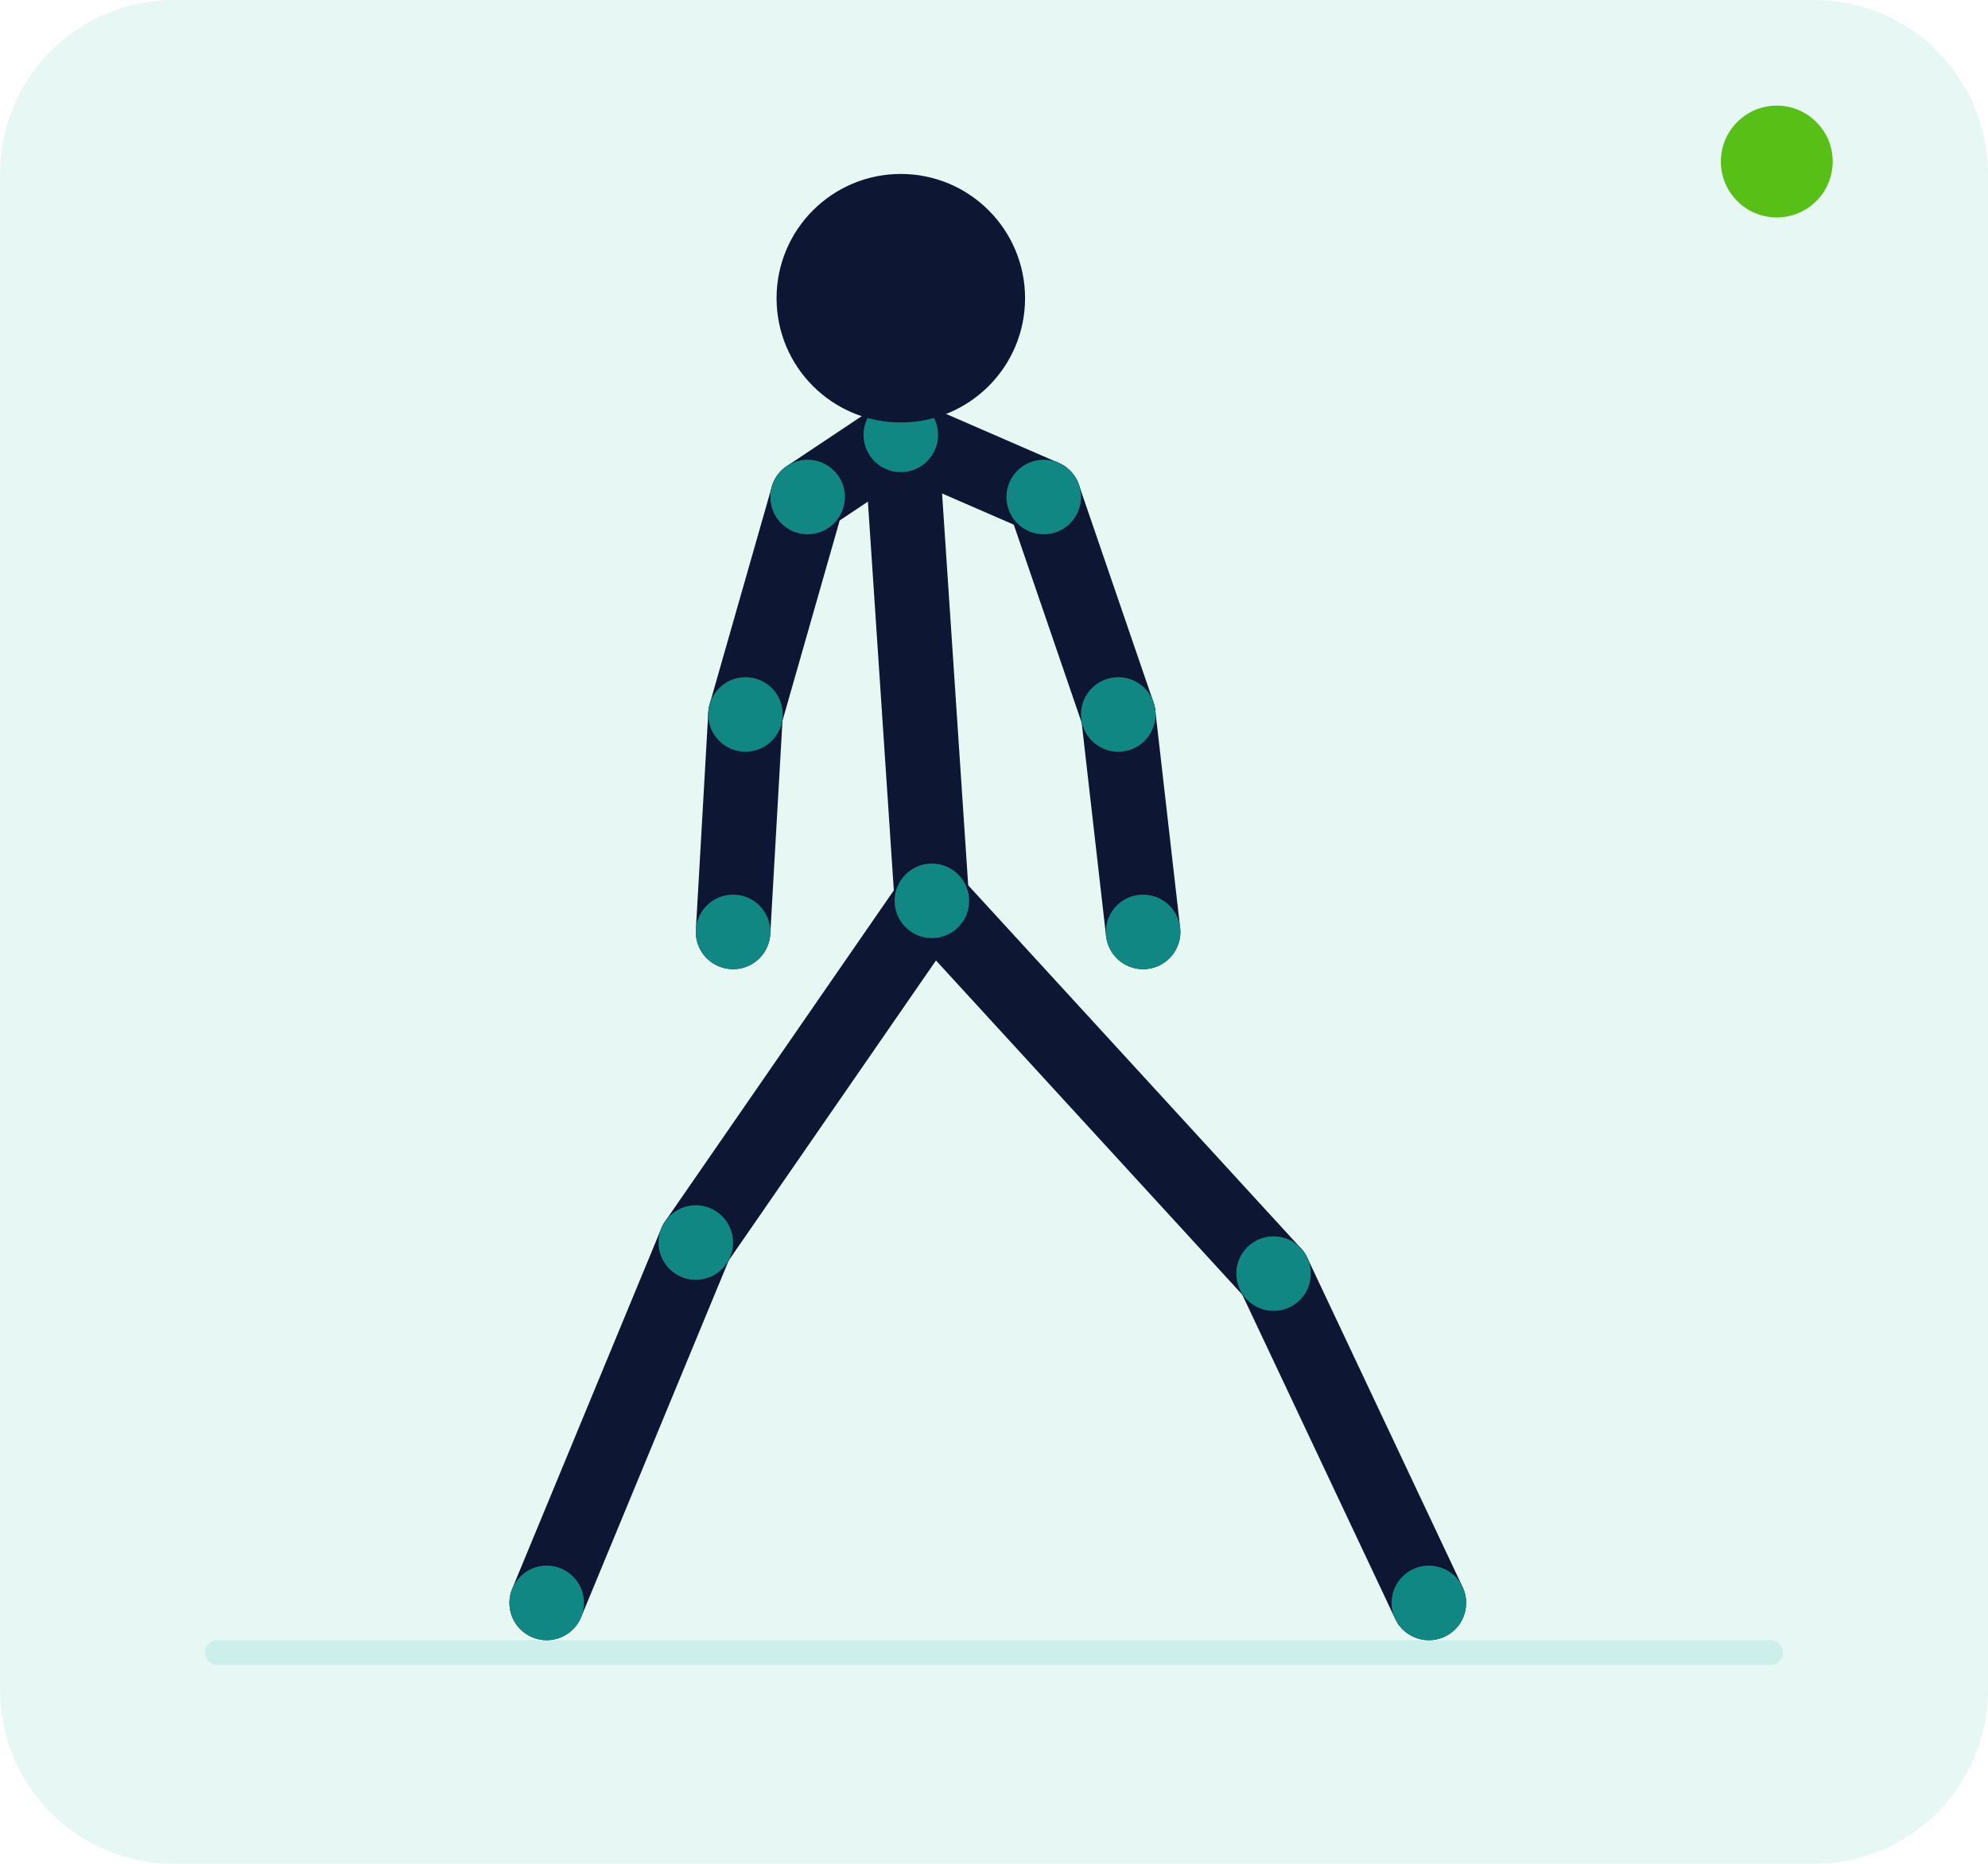
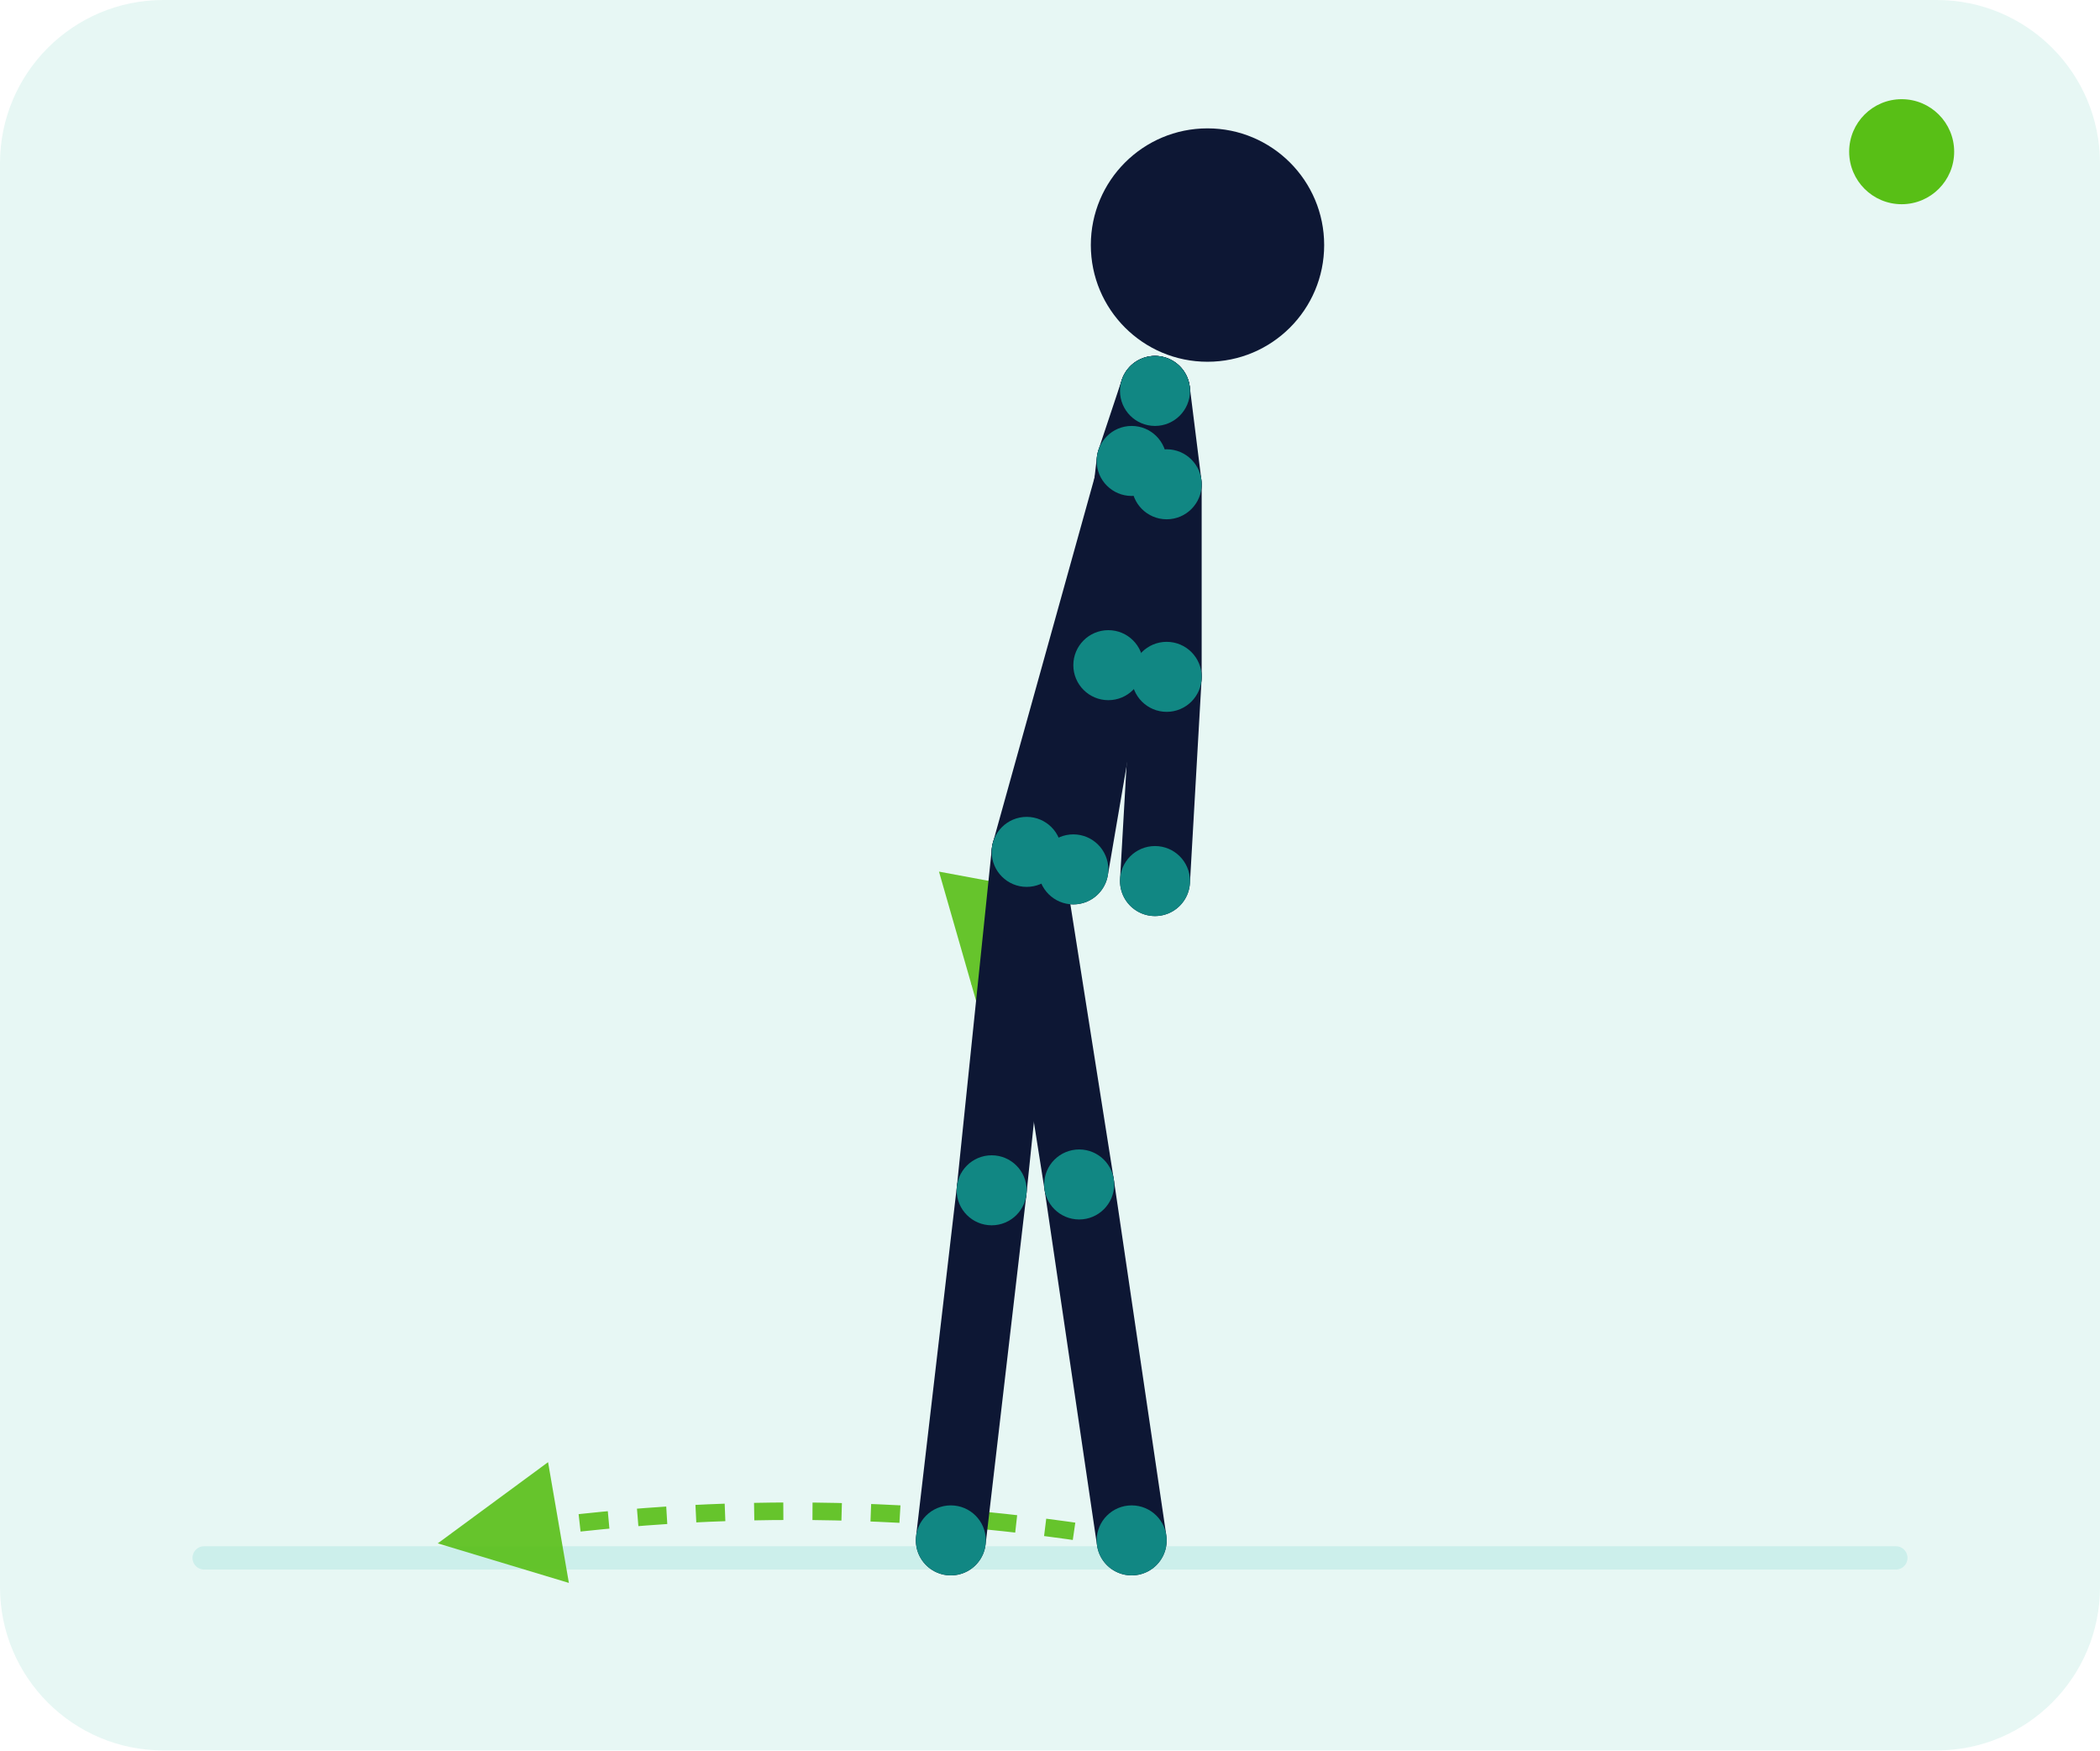
- <svg xmlns="http://www.w3.org/2000/svg" viewBox="0 0 320 300" role="img" aria-labelledby="title desc">
-   <rect width="320" height="300" rx="28" fill="#e7f7f4" />
-   <path d="M35 266h250" stroke="#ccefeb" stroke-width="4" stroke-linecap="round" />
+ <svg xmlns="http://www.w3.org/2000/svg" viewBox="0 0 360 300" role="img" aria-labelledby="title desc">
+   <defs>
+     <marker id="arrow" markerWidth="7" markerHeight="7" refX="6" refY="3.5" orient="auto">
+       <path d="M0 0L7 3.5L0 7z" fill="#58bf16" />
+     </marker>
+   </defs>
+   <rect width="360" height="300" rx="28" fill="#e7f7f4" />
+   <path d="M35 267h290" stroke="#ccefeb" stroke-width="4" stroke-linecap="round" />
+   <path d="M194 264 Q136 254 78 264" fill="none" stroke="#58bf16" stroke-width="3" stroke-dasharray="5 5" marker-end="url(#arrow)" opacity=".9" />
+   <path d="M176 146 Q172 147.5 168 169" fill="none" stroke="#58bf16" stroke-width="3" stroke-dasharray="5 5" marker-end="url(#arrow)" opacity=".9" />
  <g>
-     <line x1="145" y1="70" x2="130" y2="80" stroke="#0d1734" stroke-width="12" stroke-linecap="round">
-       <animate attributeName="x1" values="145;145;145" dur="2.4s" repeatCount="indefinite" keyTimes="0;.5;1" calcMode="spline" keySplines=".4 0 .2 1;.4 0 .2 1" />
-       <animate attributeName="y1" values="70;96;70" dur="2.4s" repeatCount="indefinite" keyTimes="0;.5;1" calcMode="spline" keySplines=".4 0 .2 1;.4 0 .2 1" />
-       <animate attributeName="x2" values="130;127;130" dur="2.4s" repeatCount="indefinite" keyTimes="0;.5;1" calcMode="spline" keySplines=".4 0 .2 1;.4 0 .2 1" />
-       <animate attributeName="y2" values="80;106;80" dur="2.4s" repeatCount="indefinite" keyTimes="0;.5;1" calcMode="spline" keySplines=".4 0 .2 1;.4 0 .2 1" />
+     <line x1="198" y1="67" x2="194" y2="79" stroke="#0d1734" stroke-width="12" stroke-linecap="round">
+       <animate attributeName="x1" values="198;190;198" dur="2.8s" repeatCount="indefinite" keyTimes="0;.5;1" calcMode="spline" keySplines=".4 0 .2 1;.4 0 .2 1" />
+       <animate attributeName="y1" values="67;88;67" dur="2.8s" repeatCount="indefinite" keyTimes="0;.5;1" calcMode="spline" keySplines=".4 0 .2 1;.4 0 .2 1" />
+       <animate attributeName="x2" values="194;186;194" dur="2.8s" repeatCount="indefinite" keyTimes="0;.5;1" calcMode="spline" keySplines=".4 0 .2 1;.4 0 .2 1" />
+       <animate attributeName="y2" values="79;100;79" dur="2.8s" repeatCount="indefinite" keyTimes="0;.5;1" calcMode="spline" keySplines=".4 0 .2 1;.4 0 .2 1" />
    </line>
-     <line x1="145" y1="70" x2="168" y2="80" stroke="#0d1734" stroke-width="12" stroke-linecap="round">
-       <animate attributeName="x1" values="145;145;145" dur="2.4s" repeatCount="indefinite" keyTimes="0;.5;1" calcMode="spline" keySplines=".4 0 .2 1;.4 0 .2 1" />
-       <animate attributeName="y1" values="70;96;70" dur="2.4s" repeatCount="indefinite" keyTimes="0;.5;1" calcMode="spline" keySplines=".4 0 .2 1;.4 0 .2 1" />
-       <animate attributeName="x2" values="168;169;168" dur="2.4s" repeatCount="indefinite" keyTimes="0;.5;1" calcMode="spline" keySplines=".4 0 .2 1;.4 0 .2 1" />
-       <animate attributeName="y2" values="80;106;80" dur="2.4s" repeatCount="indefinite" keyTimes="0;.5;1" calcMode="spline" keySplines=".4 0 .2 1;.4 0 .2 1" />
+     <line x1="198" y1="67" x2="200" y2="83" stroke="#0d1734" stroke-width="12" stroke-linecap="round">
+       <animate attributeName="x1" values="198;190;198" dur="2.8s" repeatCount="indefinite" keyTimes="0;.5;1" calcMode="spline" keySplines=".4 0 .2 1;.4 0 .2 1" />
+       <animate attributeName="y1" values="67;88;67" dur="2.8s" repeatCount="indefinite" keyTimes="0;.5;1" calcMode="spline" keySplines=".4 0 .2 1;.4 0 .2 1" />
+       <animate attributeName="x2" values="200;192;200" dur="2.8s" repeatCount="indefinite" keyTimes="0;.5;1" calcMode="spline" keySplines=".4 0 .2 1;.4 0 .2 1" />
+       <animate attributeName="y2" values="83;104;83" dur="2.8s" repeatCount="indefinite" keyTimes="0;.5;1" calcMode="spline" keySplines=".4 0 .2 1;.4 0 .2 1" />
    </line>
-     <line x1="145" y1="70" x2="150" y2="145" stroke="#0d1734" stroke-width="12" stroke-linecap="round">
-       <animate attributeName="x1" values="145;145;145" dur="2.4s" repeatCount="indefinite" keyTimes="0;.5;1" calcMode="spline" keySplines=".4 0 .2 1;.4 0 .2 1" />
-       <animate attributeName="y1" values="70;96;70" dur="2.4s" repeatCount="indefinite" keyTimes="0;.5;1" calcMode="spline" keySplines=".4 0 .2 1;.4 0 .2 1" />
-       <animate attributeName="x2" values="150;150;150" dur="2.4s" repeatCount="indefinite" keyTimes="0;.5;1" calcMode="spline" keySplines=".4 0 .2 1;.4 0 .2 1" />
-       <animate attributeName="y2" values="145;166;145" dur="2.4s" repeatCount="indefinite" keyTimes="0;.5;1" calcMode="spline" keySplines=".4 0 .2 1;.4 0 .2 1" />
+     <line x1="198" y1="67" x2="176" y2="146" stroke="#0d1734" stroke-width="12" stroke-linecap="round">
+       <animate attributeName="x1" values="198;190;198" dur="2.8s" repeatCount="indefinite" keyTimes="0;.5;1" calcMode="spline" keySplines=".4 0 .2 1;.4 0 .2 1" />
+       <animate attributeName="y1" values="67;88;67" dur="2.8s" repeatCount="indefinite" keyTimes="0;.5;1" calcMode="spline" keySplines=".4 0 .2 1;.4 0 .2 1" />
+       <animate attributeName="x2" values="176;168;176" dur="2.8s" repeatCount="indefinite" keyTimes="0;.5;1" calcMode="spline" keySplines=".4 0 .2 1;.4 0 .2 1" />
+       <animate attributeName="y2" values="146;169;146" dur="2.8s" repeatCount="indefinite" keyTimes="0;.5;1" calcMode="spline" keySplines=".4 0 .2 1;.4 0 .2 1" />
    </line>
-     <line x1="130" y1="80" x2="120" y2="115" stroke="#0d1734" stroke-width="12" stroke-linecap="round">
-       <animate attributeName="x1" values="130;127;130" dur="2.4s" repeatCount="indefinite" keyTimes="0;.5;1" calcMode="spline" keySplines=".4 0 .2 1;.4 0 .2 1" />
-       <animate attributeName="y1" values="80;106;80" dur="2.4s" repeatCount="indefinite" keyTimes="0;.5;1" calcMode="spline" keySplines=".4 0 .2 1;.4 0 .2 1" />
-       <animate attributeName="x2" values="120;118;120" dur="2.4s" repeatCount="indefinite" keyTimes="0;.5;1" calcMode="spline" keySplines=".4 0 .2 1;.4 0 .2 1" />
-       <animate attributeName="y2" values="115;140;115" dur="2.4s" repeatCount="indefinite" keyTimes="0;.5;1" calcMode="spline" keySplines=".4 0 .2 1;.4 0 .2 1" />
+     <line x1="194" y1="79" x2="190" y2="114" stroke="#0d1734" stroke-width="12" stroke-linecap="round">
+       <animate attributeName="x1" values="194;186;194" dur="2.8s" repeatCount="indefinite" keyTimes="0;.5;1" calcMode="spline" keySplines=".4 0 .2 1;.4 0 .2 1" />
+       <animate attributeName="y1" values="79;100;79" dur="2.8s" repeatCount="indefinite" keyTimes="0;.5;1" calcMode="spline" keySplines=".4 0 .2 1;.4 0 .2 1" />
+       <animate attributeName="x2" values="190;181;190" dur="2.8s" repeatCount="indefinite" keyTimes="0;.5;1" calcMode="spline" keySplines=".4 0 .2 1;.4 0 .2 1" />
+       <animate attributeName="y2" values="114;135;114" dur="2.8s" repeatCount="indefinite" keyTimes="0;.5;1" calcMode="spline" keySplines=".4 0 .2 1;.4 0 .2 1" />
    </line>
-     <line x1="120" y1="115" x2="118" y2="150" stroke="#0d1734" stroke-width="12" stroke-linecap="round">
-       <animate attributeName="x1" values="120;118;120" dur="2.4s" repeatCount="indefinite" keyTimes="0;.5;1" calcMode="spline" keySplines=".4 0 .2 1;.4 0 .2 1" />
-       <animate attributeName="y1" values="115;140;115" dur="2.4s" repeatCount="indefinite" keyTimes="0;.5;1" calcMode="spline" keySplines=".4 0 .2 1;.4 0 .2 1" />
-       <animate attributeName="x2" values="118;116;118" dur="2.4s" repeatCount="indefinite" keyTimes="0;.5;1" calcMode="spline" keySplines=".4 0 .2 1;.4 0 .2 1" />
-       <animate attributeName="y2" values="150;171;150" dur="2.4s" repeatCount="indefinite" keyTimes="0;.5;1" calcMode="spline" keySplines=".4 0 .2 1;.4 0 .2 1" />
+     <line x1="190" y1="114" x2="184" y2="149" stroke="#0d1734" stroke-width="12" stroke-linecap="round">
+       <animate attributeName="x1" values="190;181;190" dur="2.8s" repeatCount="indefinite" keyTimes="0;.5;1" calcMode="spline" keySplines=".4 0 .2 1;.4 0 .2 1" />
+       <animate attributeName="y1" values="114;135;114" dur="2.8s" repeatCount="indefinite" keyTimes="0;.5;1" calcMode="spline" keySplines=".4 0 .2 1;.4 0 .2 1" />
+       <animate attributeName="x2" values="184;178;184" dur="2.8s" repeatCount="indefinite" keyTimes="0;.5;1" calcMode="spline" keySplines=".4 0 .2 1;.4 0 .2 1" />
+       <animate attributeName="y2" values="149;169;149" dur="2.8s" repeatCount="indefinite" keyTimes="0;.5;1" calcMode="spline" keySplines=".4 0 .2 1;.4 0 .2 1" />
    </line>
-     <line x1="168" y1="80" x2="180" y2="115" stroke="#0d1734" stroke-width="12" stroke-linecap="round">
-       <animate attributeName="x1" values="168;169;168" dur="2.4s" repeatCount="indefinite" keyTimes="0;.5;1" calcMode="spline" keySplines=".4 0 .2 1;.4 0 .2 1" />
-       <animate attributeName="y1" values="80;106;80" dur="2.4s" repeatCount="indefinite" keyTimes="0;.5;1" calcMode="spline" keySplines=".4 0 .2 1;.4 0 .2 1" />
-       <animate attributeName="x2" values="180;181;180" dur="2.4s" repeatCount="indefinite" keyTimes="0;.5;1" calcMode="spline" keySplines=".4 0 .2 1;.4 0 .2 1" />
-       <animate attributeName="y2" values="115;140;115" dur="2.4s" repeatCount="indefinite" keyTimes="0;.5;1" calcMode="spline" keySplines=".4 0 .2 1;.4 0 .2 1" />
+     <line x1="200" y1="83" x2="200" y2="116" stroke="#0d1734" stroke-width="12" stroke-linecap="round">
+       <animate attributeName="x1" values="200;192;200" dur="2.8s" repeatCount="indefinite" keyTimes="0;.5;1" calcMode="spline" keySplines=".4 0 .2 1;.4 0 .2 1" />
+       <animate attributeName="y1" values="83;104;83" dur="2.8s" repeatCount="indefinite" keyTimes="0;.5;1" calcMode="spline" keySplines=".4 0 .2 1;.4 0 .2 1" />
+       <animate attributeName="x2" values="200;192;200" dur="2.8s" repeatCount="indefinite" keyTimes="0;.5;1" calcMode="spline" keySplines=".4 0 .2 1;.4 0 .2 1" />
+       <animate attributeName="y2" values="116;137;116" dur="2.8s" repeatCount="indefinite" keyTimes="0;.5;1" calcMode="spline" keySplines=".4 0 .2 1;.4 0 .2 1" />
    </line>
-     <line x1="180" y1="115" x2="184" y2="150" stroke="#0d1734" stroke-width="12" stroke-linecap="round">
-       <animate attributeName="x1" values="180;181;180" dur="2.4s" repeatCount="indefinite" keyTimes="0;.5;1" calcMode="spline" keySplines=".4 0 .2 1;.4 0 .2 1" />
-       <animate attributeName="y1" values="115;140;115" dur="2.4s" repeatCount="indefinite" keyTimes="0;.5;1" calcMode="spline" keySplines=".4 0 .2 1;.4 0 .2 1" />
-       <animate attributeName="x2" values="184;185;184" dur="2.4s" repeatCount="indefinite" keyTimes="0;.5;1" calcMode="spline" keySplines=".4 0 .2 1;.4 0 .2 1" />
-       <animate attributeName="y2" values="150;171;150" dur="2.4s" repeatCount="indefinite" keyTimes="0;.5;1" calcMode="spline" keySplines=".4 0 .2 1;.4 0 .2 1" />
+     <line x1="200" y1="116" x2="198" y2="151" stroke="#0d1734" stroke-width="12" stroke-linecap="round">
+       <animate attributeName="x1" values="200;192;200" dur="2.8s" repeatCount="indefinite" keyTimes="0;.5;1" calcMode="spline" keySplines=".4 0 .2 1;.4 0 .2 1" />
+       <animate attributeName="y1" values="116;137;116" dur="2.8s" repeatCount="indefinite" keyTimes="0;.5;1" calcMode="spline" keySplines=".4 0 .2 1;.4 0 .2 1" />
+       <animate attributeName="x2" values="198;191;198" dur="2.8s" repeatCount="indefinite" keyTimes="0;.5;1" calcMode="spline" keySplines=".4 0 .2 1;.4 0 .2 1" />
+       <animate attributeName="y2" values="151;171;151" dur="2.8s" repeatCount="indefinite" keyTimes="0;.5;1" calcMode="spline" keySplines=".4 0 .2 1;.4 0 .2 1" />
    </line>
-     <line x1="150" y1="145" x2="112" y2="200" stroke="#0d1734" stroke-width="12" stroke-linecap="round">
-       <animate attributeName="x1" values="150;150;150" dur="2.4s" repeatCount="indefinite" keyTimes="0;.5;1" calcMode="spline" keySplines=".4 0 .2 1;.4 0 .2 1" />
-       <animate attributeName="y1" values="145;166;145" dur="2.4s" repeatCount="indefinite" keyTimes="0;.5;1" calcMode="spline" keySplines=".4 0 .2 1;.4 0 .2 1" />
-       <animate attributeName="x2" values="112;112;112" dur="2.4s" repeatCount="indefinite" keyTimes="0;.5;1" calcMode="spline" keySplines=".4 0 .2 1;.4 0 .2 1" />
-       <animate attributeName="y2" values="200;210;200" dur="2.4s" repeatCount="indefinite" keyTimes="0;.5;1" calcMode="spline" keySplines=".4 0 .2 1;.4 0 .2 1" />
+     <line x1="176" y1="146" x2="170" y2="204" stroke="#0d1734" stroke-width="12" stroke-linecap="round">
+       <animate attributeName="x1" values="176;168;176" dur="2.8s" repeatCount="indefinite" keyTimes="0;.5;1" calcMode="spline" keySplines=".4 0 .2 1;.4 0 .2 1" />
+       <animate attributeName="y1" values="146;169;146" dur="2.8s" repeatCount="indefinite" keyTimes="0;.5;1" calcMode="spline" keySplines=".4 0 .2 1;.4 0 .2 1" />
+       <animate attributeName="x2" values="170;210;170" dur="2.8s" repeatCount="indefinite" keyTimes="0;.5;1" calcMode="spline" keySplines=".4 0 .2 1;.4 0 .2 1" />
+       <animate attributeName="y2" values="204;208;204" dur="2.8s" repeatCount="indefinite" keyTimes="0;.5;1" calcMode="spline" keySplines=".4 0 .2 1;.4 0 .2 1" />
    </line>
-     <line x1="112" y1="200" x2="88" y2="258" stroke="#0d1734" stroke-width="12" stroke-linecap="round">
-       <animate attributeName="x1" values="112;112;112" dur="2.4s" repeatCount="indefinite" keyTimes="0;.5;1" calcMode="spline" keySplines=".4 0 .2 1;.4 0 .2 1" />
-       <animate attributeName="y1" values="200;210;200" dur="2.4s" repeatCount="indefinite" keyTimes="0;.5;1" calcMode="spline" keySplines=".4 0 .2 1;.4 0 .2 1" />
-       <animate attributeName="x2" values="88;88;88" dur="2.4s" repeatCount="indefinite" keyTimes="0;.5;1" calcMode="spline" keySplines=".4 0 .2 1;.4 0 .2 1" />
-       <animate attributeName="y2" values="258;258;258" dur="2.4s" repeatCount="indefinite" keyTimes="0;.5;1" calcMode="spline" keySplines=".4 0 .2 1;.4 0 .2 1" />
+     <line x1="170" y1="204" x2="163" y2="264" stroke="#0d1734" stroke-width="12" stroke-linecap="round">
+       <animate attributeName="x1" values="170;210;170" dur="2.8s" repeatCount="indefinite" keyTimes="0;.5;1" calcMode="spline" keySplines=".4 0 .2 1;.4 0 .2 1" />
+       <animate attributeName="y1" values="204;208;204" dur="2.8s" repeatCount="indefinite" keyTimes="0;.5;1" calcMode="spline" keySplines=".4 0 .2 1;.4 0 .2 1" />
+       <animate attributeName="x2" values="163;244;163" dur="2.8s" repeatCount="indefinite" keyTimes="0;.5;1" calcMode="spline" keySplines=".4 0 .2 1;.4 0 .2 1" />
+       <animate attributeName="y2" values="264;264;264" dur="2.8s" repeatCount="indefinite" keyTimes="0;.5;1" calcMode="spline" keySplines=".4 0 .2 1;.4 0 .2 1" />
    </line>
-     <line x1="150" y1="145" x2="205" y2="205" stroke="#0d1734" stroke-width="12" stroke-linecap="round">
-       <animate attributeName="x1" values="150;150;150" dur="2.4s" repeatCount="indefinite" keyTimes="0;.5;1" calcMode="spline" keySplines=".4 0 .2 1;.4 0 .2 1" />
-       <animate attributeName="y1" values="145;166;145" dur="2.4s" repeatCount="indefinite" keyTimes="0;.5;1" calcMode="spline" keySplines=".4 0 .2 1;.4 0 .2 1" />
-       <animate attributeName="x2" values="205;205;205" dur="2.4s" repeatCount="indefinite" keyTimes="0;.5;1" calcMode="spline" keySplines=".4 0 .2 1;.4 0 .2 1" />
-       <animate attributeName="y2" values="205;214;205" dur="2.4s" repeatCount="indefinite" keyTimes="0;.5;1" calcMode="spline" keySplines=".4 0 .2 1;.4 0 .2 1" />
+     <line x1="176" y1="146" x2="185" y2="203" stroke="#0d1734" stroke-width="12" stroke-linecap="round">
+       <animate attributeName="x1" values="176;168;176" dur="2.8s" repeatCount="indefinite" keyTimes="0;.5;1" calcMode="spline" keySplines=".4 0 .2 1;.4 0 .2 1" />
+       <animate attributeName="y1" values="146;169;146" dur="2.8s" repeatCount="indefinite" keyTimes="0;.5;1" calcMode="spline" keySplines=".4 0 .2 1;.4 0 .2 1" />
+       <animate attributeName="x2" values="185;116;185" dur="2.8s" repeatCount="indefinite" keyTimes="0;.5;1" calcMode="spline" keySplines=".4 0 .2 1;.4 0 .2 1" />
+       <animate attributeName="y2" values="203;221;203" dur="2.8s" repeatCount="indefinite" keyTimes="0;.5;1" calcMode="spline" keySplines=".4 0 .2 1;.4 0 .2 1" />
    </line>
-     <line x1="205" y1="205" x2="230" y2="258" stroke="#0d1734" stroke-width="12" stroke-linecap="round">
-       <animate attributeName="x1" values="205;205;205" dur="2.4s" repeatCount="indefinite" keyTimes="0;.5;1" calcMode="spline" keySplines=".4 0 .2 1;.4 0 .2 1" />
-       <animate attributeName="y1" values="205;214;205" dur="2.4s" repeatCount="indefinite" keyTimes="0;.5;1" calcMode="spline" keySplines=".4 0 .2 1;.4 0 .2 1" />
-       <animate attributeName="x2" values="230;230;230" dur="2.4s" repeatCount="indefinite" keyTimes="0;.5;1" calcMode="spline" keySplines=".4 0 .2 1;.4 0 .2 1" />
-       <animate attributeName="y2" values="258;258;258" dur="2.4s" repeatCount="indefinite" keyTimes="0;.5;1" calcMode="spline" keySplines=".4 0 .2 1;.4 0 .2 1" />
+     <line x1="185" y1="203" x2="194" y2="264" stroke="#0d1734" stroke-width="12" stroke-linecap="round">
+       <animate attributeName="x1" values="185;116;185" dur="2.8s" repeatCount="indefinite" keyTimes="0;.5;1" calcMode="spline" keySplines=".4 0 .2 1;.4 0 .2 1" />
+       <animate attributeName="y1" values="203;221;203" dur="2.8s" repeatCount="indefinite" keyTimes="0;.5;1" calcMode="spline" keySplines=".4 0 .2 1;.4 0 .2 1" />
+       <animate attributeName="x2" values="194;78;194" dur="2.8s" repeatCount="indefinite" keyTimes="0;.5;1" calcMode="spline" keySplines=".4 0 .2 1;.4 0 .2 1" />
+       <animate attributeName="y2" values="264;264;264" dur="2.8s" repeatCount="indefinite" keyTimes="0;.5;1" calcMode="spline" keySplines=".4 0 .2 1;.4 0 .2 1" />
    </line>
-     <circle cx="145" cy="70" r="6" fill="#118783">
-       <animate attributeName="cx" values="145;145;145" dur="2.4s" repeatCount="indefinite" keyTimes="0;.5;1" calcMode="spline" keySplines=".4 0 .2 1;.4 0 .2 1" />
-       <animate attributeName="cy" values="70;96;70" dur="2.4s" repeatCount="indefinite" keyTimes="0;.5;1" calcMode="spline" keySplines=".4 0 .2 1;.4 0 .2 1" />
+     <circle cx="198" cy="67" r="6" fill="#118783">
+       <animate attributeName="cx" values="198;190;198" dur="2.8s" repeatCount="indefinite" keyTimes="0;.5;1" calcMode="spline" keySplines=".4 0 .2 1;.4 0 .2 1" />
+       <animate attributeName="cy" values="67;88;67" dur="2.8s" repeatCount="indefinite" keyTimes="0;.5;1" calcMode="spline" keySplines=".4 0 .2 1;.4 0 .2 1" />
    </circle>
-     <circle cx="150" cy="145" r="6" fill="#118783">
-       <animate attributeName="cx" values="150;150;150" dur="2.4s" repeatCount="indefinite" keyTimes="0;.5;1" calcMode="spline" keySplines=".4 0 .2 1;.4 0 .2 1" />
-       <animate attributeName="cy" values="145;166;145" dur="2.4s" repeatCount="indefinite" keyTimes="0;.5;1" calcMode="spline" keySplines=".4 0 .2 1;.4 0 .2 1" />
+     <circle cx="176" cy="146" r="6" fill="#118783">
+       <animate attributeName="cx" values="176;168;176" dur="2.8s" repeatCount="indefinite" keyTimes="0;.5;1" calcMode="spline" keySplines=".4 0 .2 1;.4 0 .2 1" />
+       <animate attributeName="cy" values="146;169;146" dur="2.8s" repeatCount="indefinite" keyTimes="0;.5;1" calcMode="spline" keySplines=".4 0 .2 1;.4 0 .2 1" />
    </circle>
-     <circle cx="130" cy="80" r="6" fill="#118783">
-       <animate attributeName="cx" values="130;127;130" dur="2.4s" repeatCount="indefinite" keyTimes="0;.5;1" calcMode="spline" keySplines=".4 0 .2 1;.4 0 .2 1" />
-       <animate attributeName="cy" values="80;106;80" dur="2.4s" repeatCount="indefinite" keyTimes="0;.5;1" calcMode="spline" keySplines=".4 0 .2 1;.4 0 .2 1" />
+     <circle cx="194" cy="79" r="6" fill="#118783">
+       <animate attributeName="cx" values="194;186;194" dur="2.8s" repeatCount="indefinite" keyTimes="0;.5;1" calcMode="spline" keySplines=".4 0 .2 1;.4 0 .2 1" />
+       <animate attributeName="cy" values="79;100;79" dur="2.8s" repeatCount="indefinite" keyTimes="0;.5;1" calcMode="spline" keySplines=".4 0 .2 1;.4 0 .2 1" />
    </circle>
-     <circle cx="168" cy="80" r="6" fill="#118783">
-       <animate attributeName="cx" values="168;169;168" dur="2.4s" repeatCount="indefinite" keyTimes="0;.5;1" calcMode="spline" keySplines=".4 0 .2 1;.4 0 .2 1" />
-       <animate attributeName="cy" values="80;106;80" dur="2.4s" repeatCount="indefinite" keyTimes="0;.5;1" calcMode="spline" keySplines=".4 0 .2 1;.4 0 .2 1" />
+     <circle cx="200" cy="83" r="6" fill="#118783">
+       <animate attributeName="cx" values="200;192;200" dur="2.8s" repeatCount="indefinite" keyTimes="0;.5;1" calcMode="spline" keySplines=".4 0 .2 1;.4 0 .2 1" />
+       <animate attributeName="cy" values="83;104;83" dur="2.8s" repeatCount="indefinite" keyTimes="0;.5;1" calcMode="spline" keySplines=".4 0 .2 1;.4 0 .2 1" />
    </circle>
-     <circle cx="120" cy="115" r="6" fill="#118783">
-       <animate attributeName="cx" values="120;118;120" dur="2.4s" repeatCount="indefinite" keyTimes="0;.5;1" calcMode="spline" keySplines=".4 0 .2 1;.4 0 .2 1" />
-       <animate attributeName="cy" values="115;140;115" dur="2.4s" repeatCount="indefinite" keyTimes="0;.5;1" calcMode="spline" keySplines=".4 0 .2 1;.4 0 .2 1" />
+     <circle cx="190" cy="114" r="6" fill="#118783">
+       <animate attributeName="cx" values="190;181;190" dur="2.8s" repeatCount="indefinite" keyTimes="0;.5;1" calcMode="spline" keySplines=".4 0 .2 1;.4 0 .2 1" />
+       <animate attributeName="cy" values="114;135;114" dur="2.8s" repeatCount="indefinite" keyTimes="0;.5;1" calcMode="spline" keySplines=".4 0 .2 1;.4 0 .2 1" />
    </circle>
-     <circle cx="180" cy="115" r="6" fill="#118783">
-       <animate attributeName="cx" values="180;181;180" dur="2.4s" repeatCount="indefinite" keyTimes="0;.5;1" calcMode="spline" keySplines=".4 0 .2 1;.4 0 .2 1" />
-       <animate attributeName="cy" values="115;140;115" dur="2.4s" repeatCount="indefinite" keyTimes="0;.5;1" calcMode="spline" keySplines=".4 0 .2 1;.4 0 .2 1" />
+     <circle cx="200" cy="116" r="6" fill="#118783">
+       <animate attributeName="cx" values="200;192;200" dur="2.8s" repeatCount="indefinite" keyTimes="0;.5;1" calcMode="spline" keySplines=".4 0 .2 1;.4 0 .2 1" />
+       <animate attributeName="cy" values="116;137;116" dur="2.8s" repeatCount="indefinite" keyTimes="0;.5;1" calcMode="spline" keySplines=".4 0 .2 1;.4 0 .2 1" />
    </circle>
-     <circle cx="118" cy="150" r="6" fill="#118783">
-       <animate attributeName="cx" values="118;116;118" dur="2.4s" repeatCount="indefinite" keyTimes="0;.5;1" calcMode="spline" keySplines=".4 0 .2 1;.4 0 .2 1" />
-       <animate attributeName="cy" values="150;171;150" dur="2.4s" repeatCount="indefinite" keyTimes="0;.5;1" calcMode="spline" keySplines=".4 0 .2 1;.4 0 .2 1" />
+     <circle cx="184" cy="149" r="6" fill="#118783">
+       <animate attributeName="cx" values="184;178;184" dur="2.8s" repeatCount="indefinite" keyTimes="0;.5;1" calcMode="spline" keySplines=".4 0 .2 1;.4 0 .2 1" />
+       <animate attributeName="cy" values="149;169;149" dur="2.8s" repeatCount="indefinite" keyTimes="0;.5;1" calcMode="spline" keySplines=".4 0 .2 1;.4 0 .2 1" />
    </circle>
-     <circle cx="184" cy="150" r="6" fill="#118783">
-       <animate attributeName="cx" values="184;185;184" dur="2.4s" repeatCount="indefinite" keyTimes="0;.5;1" calcMode="spline" keySplines=".4 0 .2 1;.4 0 .2 1" />
-       <animate attributeName="cy" values="150;171;150" dur="2.4s" repeatCount="indefinite" keyTimes="0;.5;1" calcMode="spline" keySplines=".4 0 .2 1;.4 0 .2 1" />
+     <circle cx="198" cy="151" r="6" fill="#118783">
+       <animate attributeName="cx" values="198;191;198" dur="2.8s" repeatCount="indefinite" keyTimes="0;.5;1" calcMode="spline" keySplines=".4 0 .2 1;.4 0 .2 1" />
+       <animate attributeName="cy" values="151;171;151" dur="2.8s" repeatCount="indefinite" keyTimes="0;.5;1" calcMode="spline" keySplines=".4 0 .2 1;.4 0 .2 1" />
    </circle>
-     <circle cx="112" cy="200" r="6" fill="#118783">
-       <animate attributeName="cx" values="112;112;112" dur="2.4s" repeatCount="indefinite" keyTimes="0;.5;1" calcMode="spline" keySplines=".4 0 .2 1;.4 0 .2 1" />
-       <animate attributeName="cy" values="200;210;200" dur="2.4s" repeatCount="indefinite" keyTimes="0;.5;1" calcMode="spline" keySplines=".4 0 .2 1;.4 0 .2 1" />
+     <circle cx="170" cy="204" r="6" fill="#118783">
+       <animate attributeName="cx" values="170;210;170" dur="2.8s" repeatCount="indefinite" keyTimes="0;.5;1" calcMode="spline" keySplines=".4 0 .2 1;.4 0 .2 1" />
+       <animate attributeName="cy" values="204;208;204" dur="2.8s" repeatCount="indefinite" keyTimes="0;.5;1" calcMode="spline" keySplines=".4 0 .2 1;.4 0 .2 1" />
    </circle>
-     <circle cx="205" cy="205" r="6" fill="#118783">
-       <animate attributeName="cx" values="205;205;205" dur="2.4s" repeatCount="indefinite" keyTimes="0;.5;1" calcMode="spline" keySplines=".4 0 .2 1;.4 0 .2 1" />
-       <animate attributeName="cy" values="205;214;205" dur="2.4s" repeatCount="indefinite" keyTimes="0;.5;1" calcMode="spline" keySplines=".4 0 .2 1;.4 0 .2 1" />
+     <circle cx="185" cy="203" r="6" fill="#118783">
+       <animate attributeName="cx" values="185;116;185" dur="2.8s" repeatCount="indefinite" keyTimes="0;.5;1" calcMode="spline" keySplines=".4 0 .2 1;.4 0 .2 1" />
+       <animate attributeName="cy" values="203;221;203" dur="2.8s" repeatCount="indefinite" keyTimes="0;.5;1" calcMode="spline" keySplines=".4 0 .2 1;.4 0 .2 1" />
    </circle>
-     <circle cx="88" cy="258" r="6" fill="#118783">
-       <animate attributeName="cx" values="88;88;88" dur="2.4s" repeatCount="indefinite" keyTimes="0;.5;1" calcMode="spline" keySplines=".4 0 .2 1;.4 0 .2 1" />
-       <animate attributeName="cy" values="258;258;258" dur="2.4s" repeatCount="indefinite" keyTimes="0;.5;1" calcMode="spline" keySplines=".4 0 .2 1;.4 0 .2 1" />
+     <circle cx="163" cy="264" r="6" fill="#118783">
+       <animate attributeName="cx" values="163;244;163" dur="2.8s" repeatCount="indefinite" keyTimes="0;.5;1" calcMode="spline" keySplines=".4 0 .2 1;.4 0 .2 1" />
+       <animate attributeName="cy" values="264;264;264" dur="2.8s" repeatCount="indefinite" keyTimes="0;.5;1" calcMode="spline" keySplines=".4 0 .2 1;.4 0 .2 1" />
    </circle>
-     <circle cx="230" cy="258" r="6" fill="#118783">
-       <animate attributeName="cx" values="230;230;230" dur="2.4s" repeatCount="indefinite" keyTimes="0;.5;1" calcMode="spline" keySplines=".4 0 .2 1;.4 0 .2 1" />
-       <animate attributeName="cy" values="258;258;258" dur="2.4s" repeatCount="indefinite" keyTimes="0;.5;1" calcMode="spline" keySplines=".4 0 .2 1;.4 0 .2 1" />
+     <circle cx="194" cy="264" r="6" fill="#118783">
+       <animate attributeName="cx" values="194;78;194" dur="2.8s" repeatCount="indefinite" keyTimes="0;.5;1" calcMode="spline" keySplines=".4 0 .2 1;.4 0 .2 1" />
+       <animate attributeName="cy" values="264;264;264" dur="2.8s" repeatCount="indefinite" keyTimes="0;.5;1" calcMode="spline" keySplines=".4 0 .2 1;.4 0 .2 1" />
    </circle>
-     <circle cx="145" cy="48" r="20" fill="#0d1734">
-       <animate attributeName="cx" values="145;145;145" dur="2.4s" repeatCount="indefinite" keyTimes="0;.5;1" calcMode="spline" keySplines=".4 0 .2 1;.4 0 .2 1" />
-       <animate attributeName="cy" values="48;75;48" dur="2.4s" repeatCount="indefinite" keyTimes="0;.5;1" calcMode="spline" keySplines=".4 0 .2 1;.4 0 .2 1" />
+     <circle cx="207" cy="42" r="20" fill="#0d1734">
+       <animate attributeName="cx" values="207;198;207" dur="2.8s" repeatCount="indefinite" keyTimes="0;.5;1" calcMode="spline" keySplines=".4 0 .2 1;.4 0 .2 1" />
+       <animate attributeName="cy" values="42;64;42" dur="2.8s" repeatCount="indefinite" keyTimes="0;.5;1" calcMode="spline" keySplines=".4 0 .2 1;.4 0 .2 1" />
    </circle>
  </g>
-   <circle cx="286" cy="26" r="9" fill="#58bf16">
-     <animate attributeName="opacity" values=".35;1;.35" dur="2.4s" repeatCount="indefinite" />
+   <circle cx="326" cy="26" r="9" fill="#58bf16">
+     <animate attributeName="opacity" values=".35;1;.35" dur="2.8s" repeatCount="indefinite" />
  </circle>
</svg>
